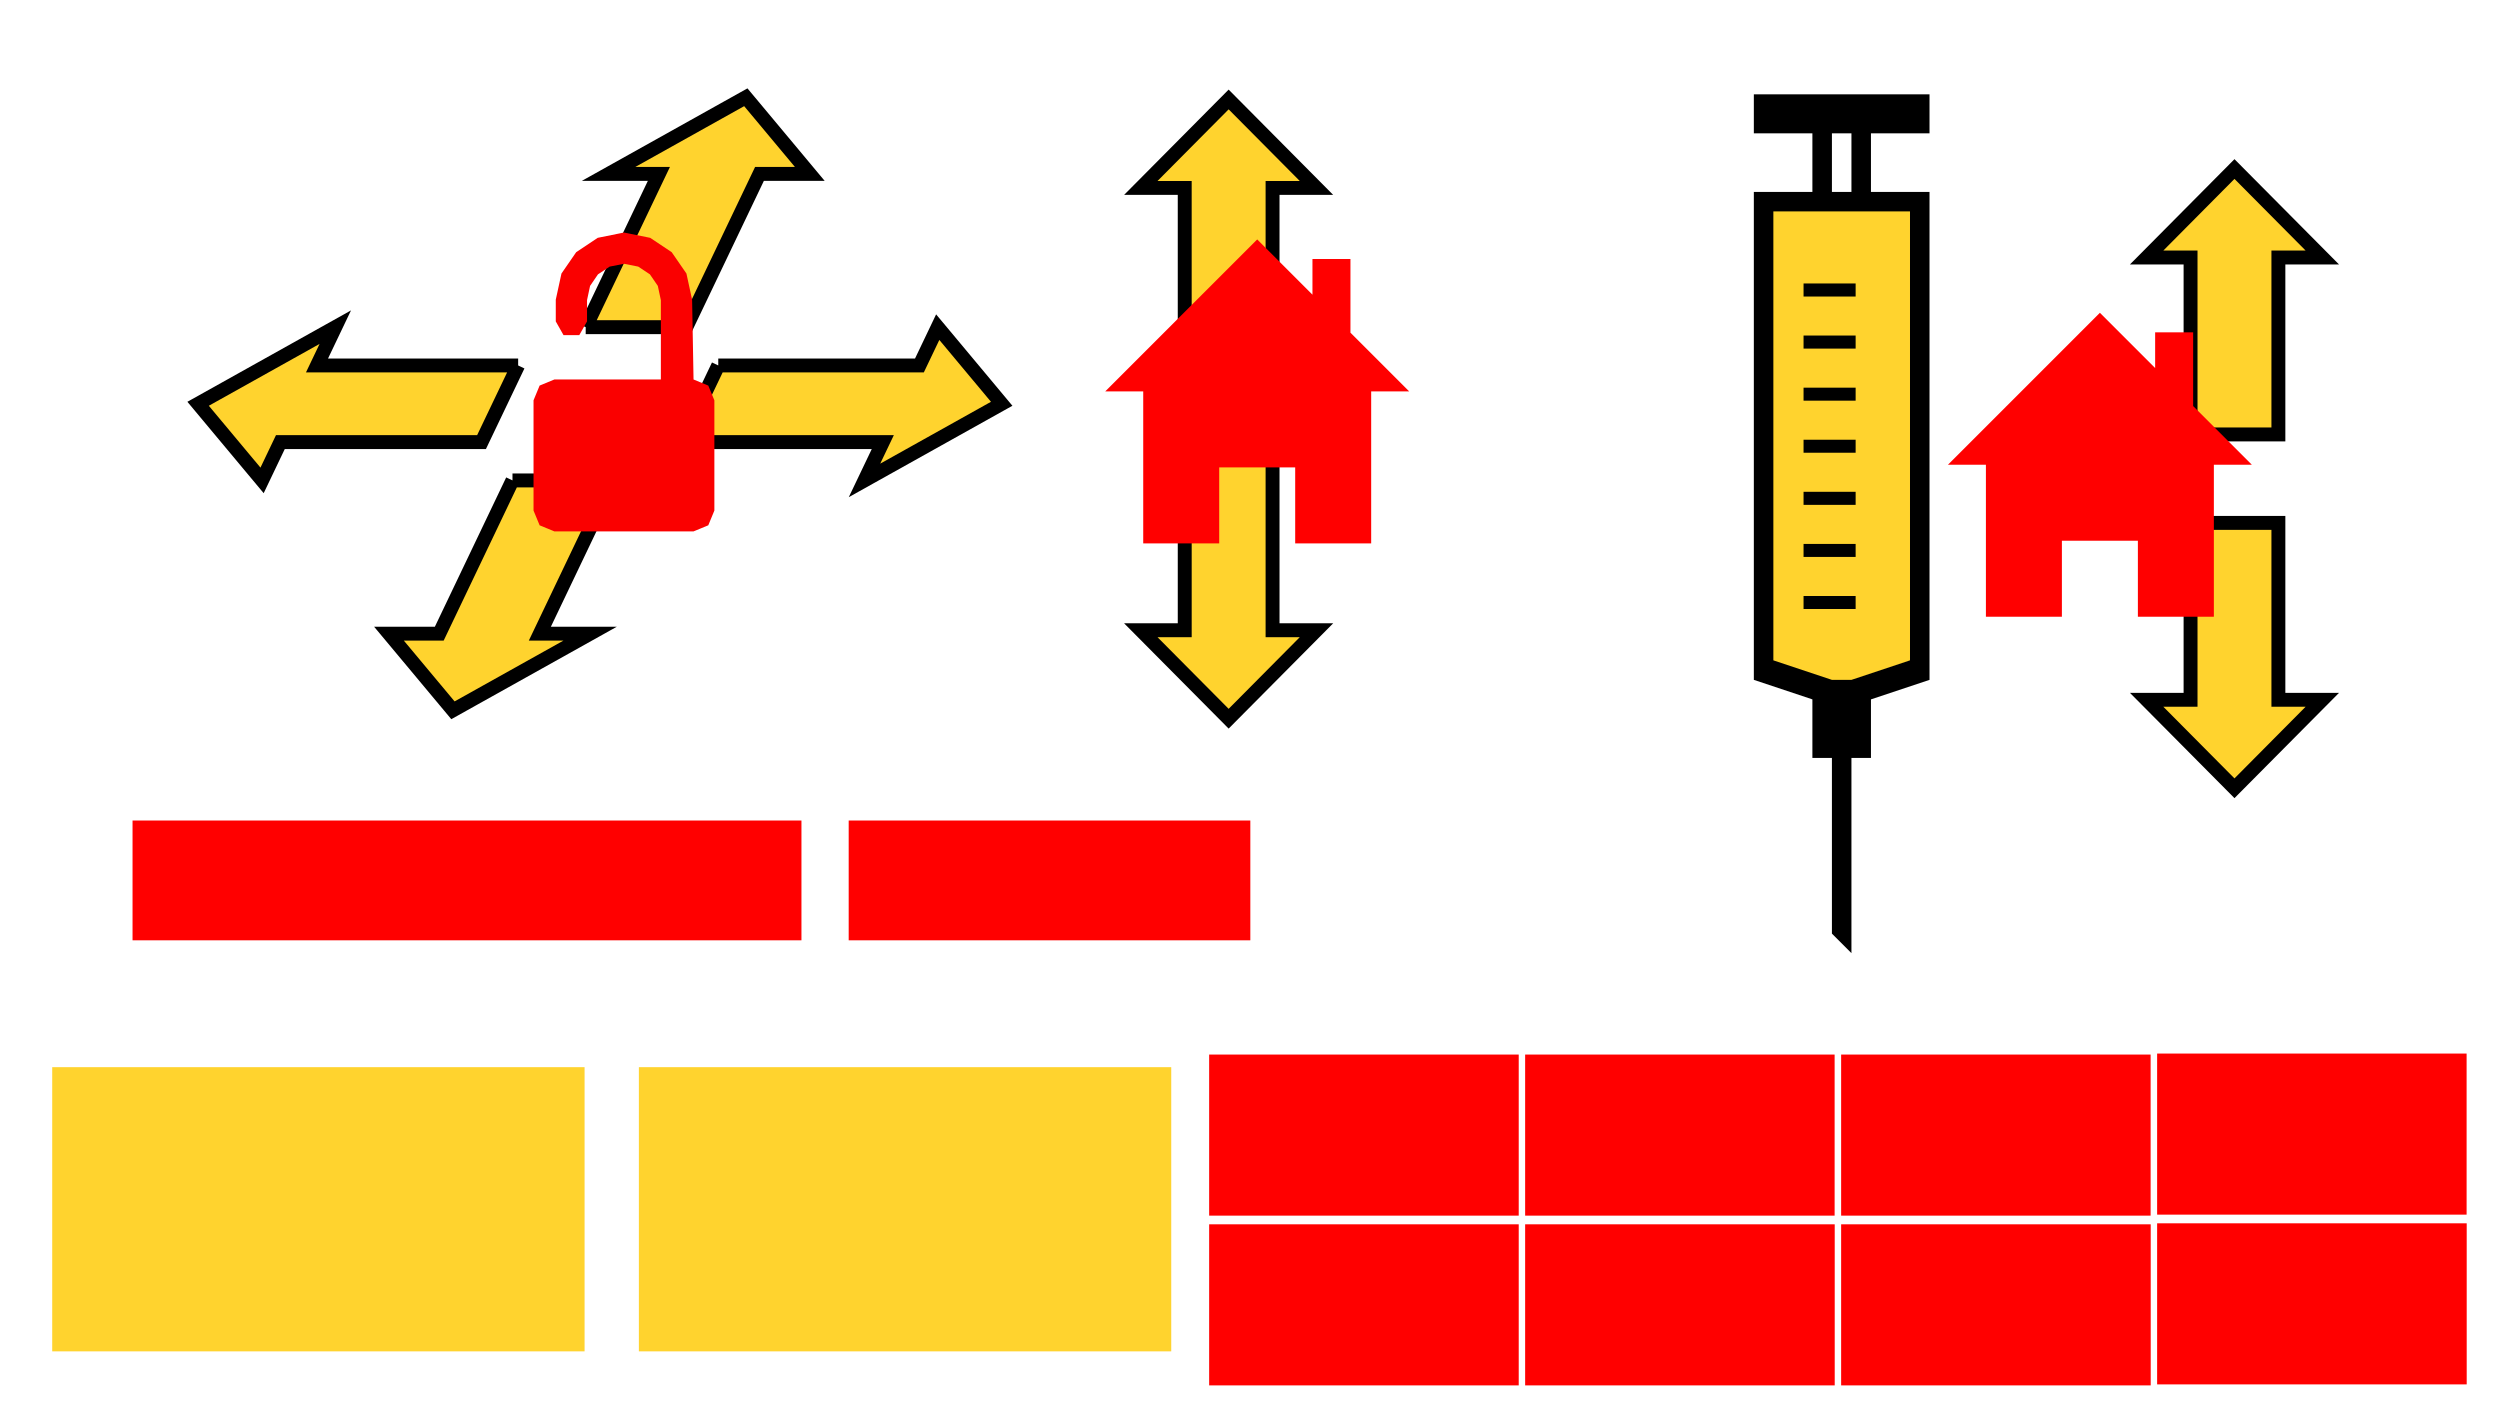
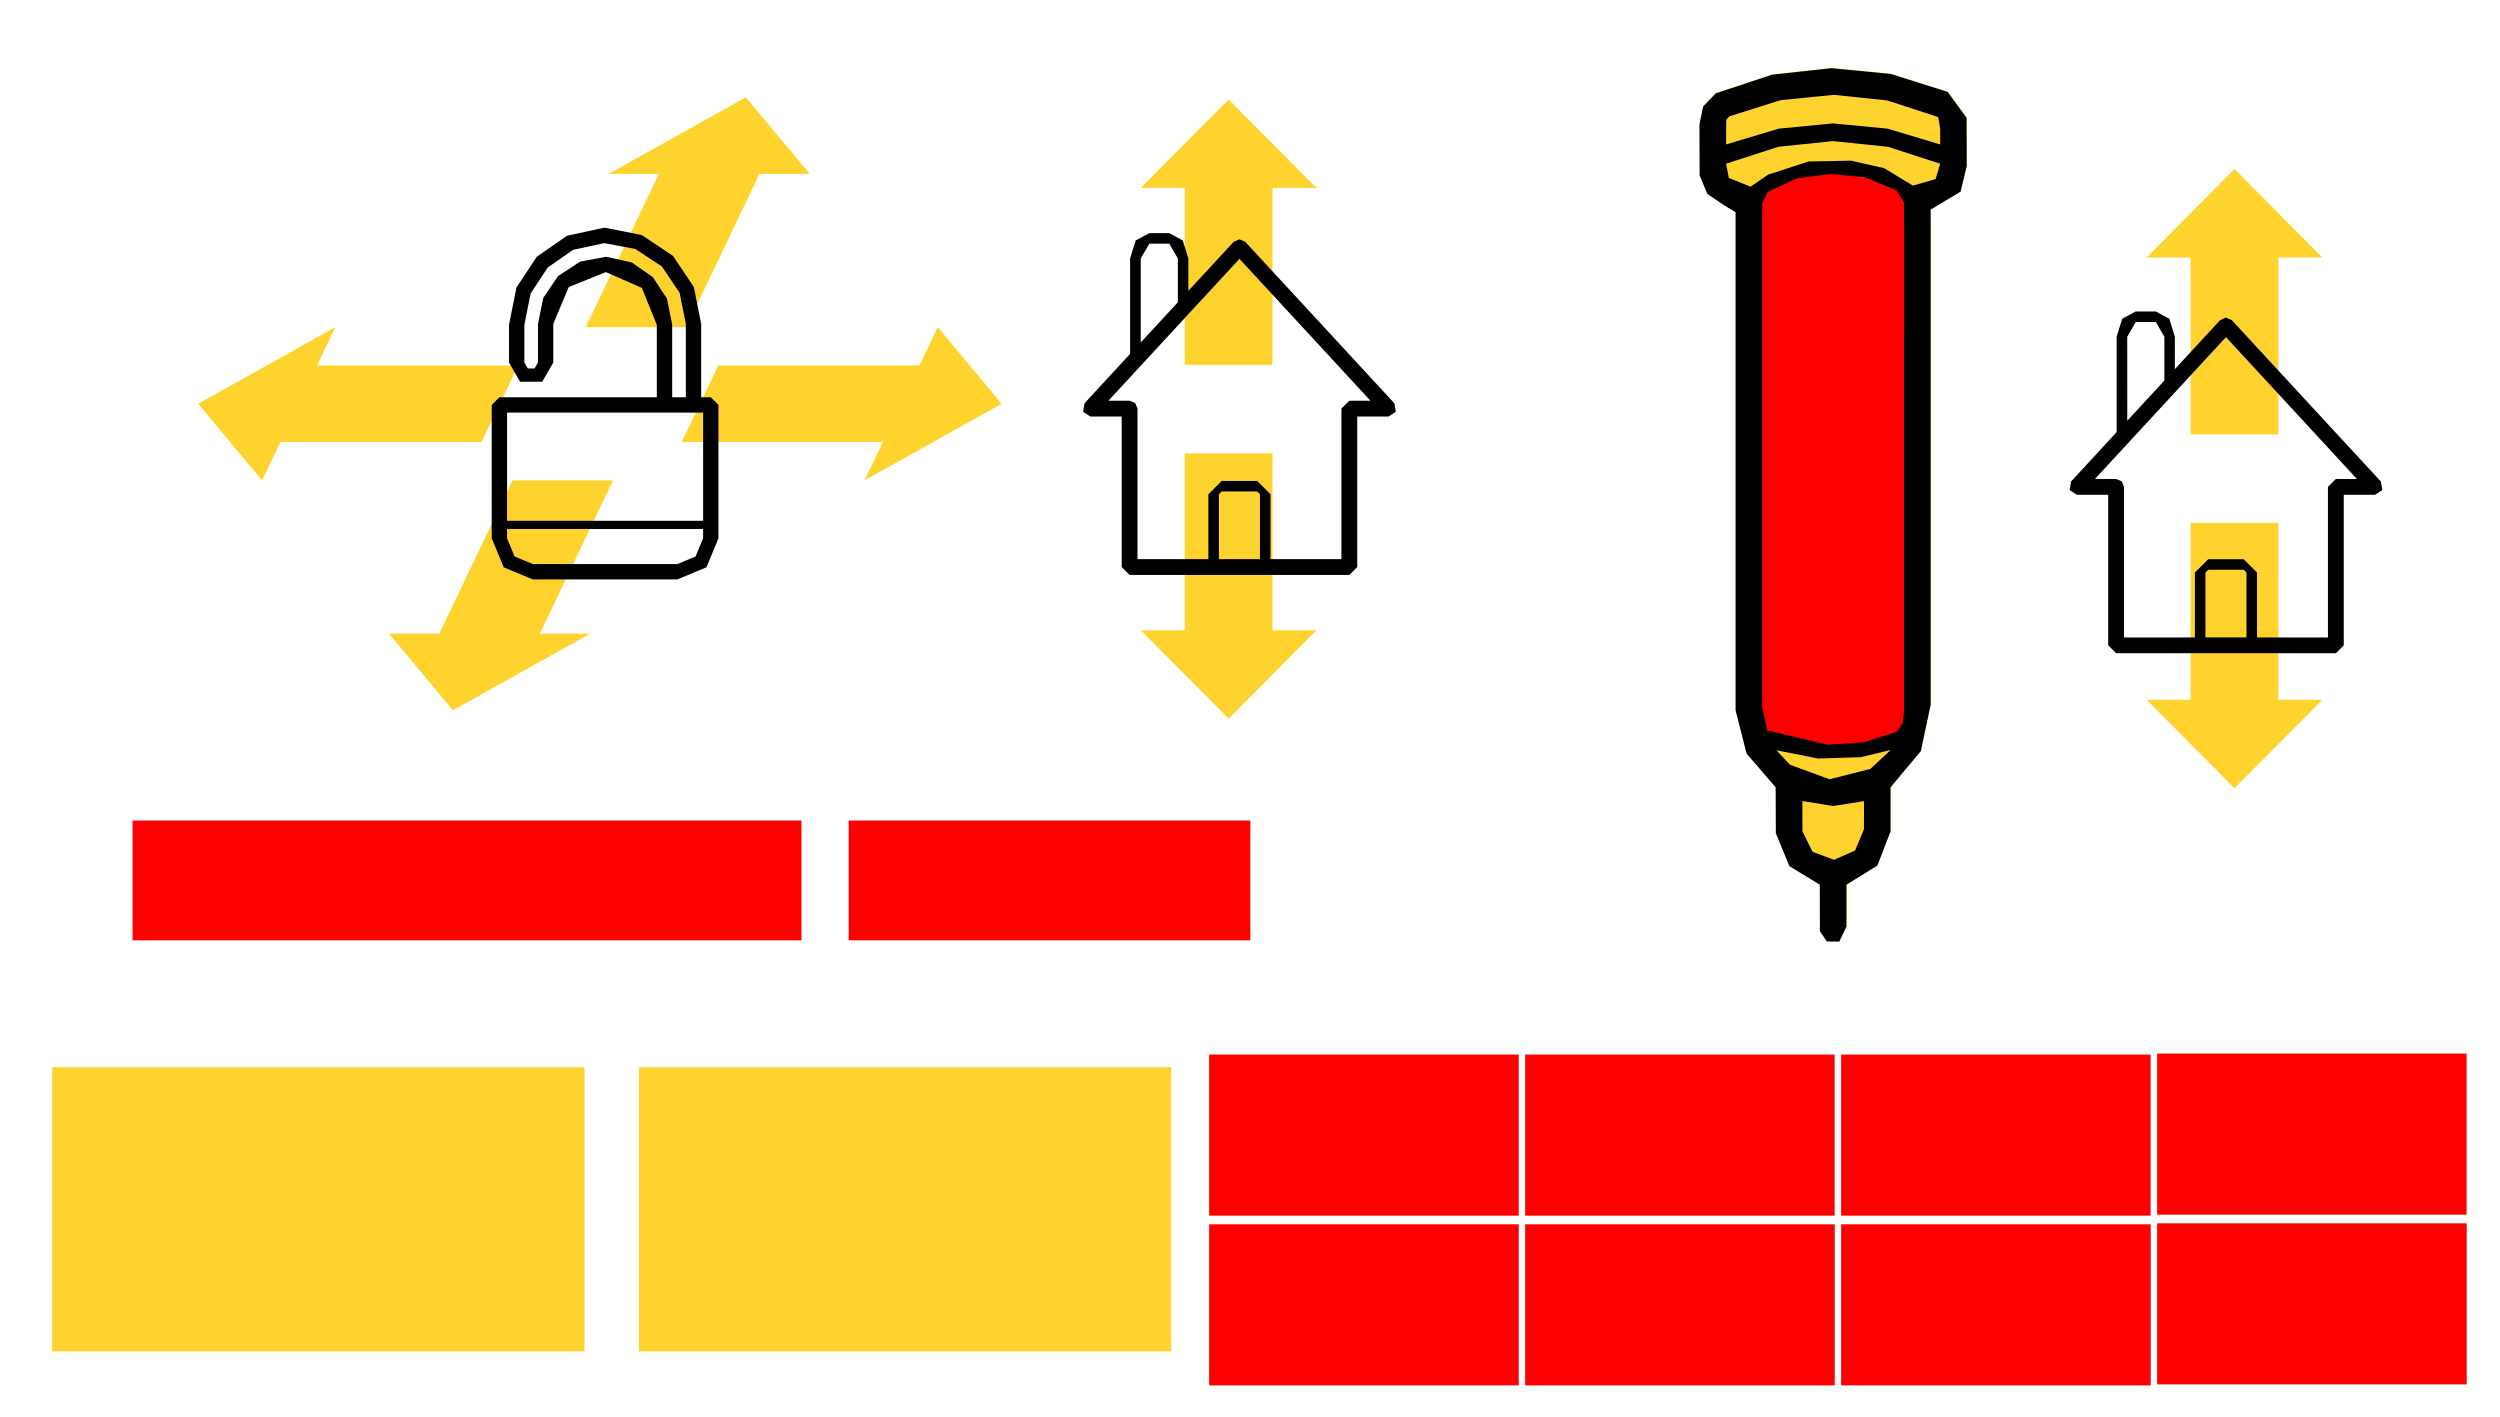
- <svg xmlns="http://www.w3.org/2000/svg" xmlns:ns1="http://www.openswatchbook.org/uri/2009/osb" width="480" height="272" viewBox="0 0 480 272" version="1.1" id="svg8">
+ <svg xmlns="http://www.w3.org/2000/svg" xmlns:ns1="http://www.openswatchbook.org/uri/2009/osb" xmlns:xlink="http://www.w3.org/1999/xlink" id="svg8" version="1.1" viewBox="0 0 480 272" height="272" width="480">
  <defs id="defs2">
+     <linearGradient ns1:paint="solid" id="linearGradient1777">
+       <stop id="stop1775" offset="0" style="stop-color:#58d32e;stop-opacity:1;" />
+     </linearGradient>
    <linearGradient id="linearGradient4768" ns1:paint="solid" gradientTransform="matrix(0.00341974,0,0,0.07831043,172.1592,-953.8879)">
      <stop style="stop-color:#ffd32e;stop-opacity:1;" offset="0" id="stop4766" />
    </linearGradient>
-     <linearGradient id="linearGradient4762" ns1:paint="solid" gradientTransform="matrix(9.1914415e-5,0,0,9.1914415e-5,198.7158,74.35679)">
+     <linearGradient id="linearGradient4762" ns1:paint="solid" gradientTransform="matrix(9.1914415e-5,0,0,9.1914415e-5,182.4335,74.92765)">
      <stop style="stop-color:#000000;stop-opacity:1;" offset="0" id="stop4760" />
    </linearGradient>
+     <linearGradient gradientUnits="userSpaceOnUse" y2="96.88" x2="377.641" y1="96.88" x1="326.33" id="linearGradient1779" xlink:href="#linearGradient4768" />
  </defs>
  <g id="layer4" style="display:inline">
-     <path id="z_neg" d="m 227.469,87.038 16.863,0 0,33.97 8.431,0 -16.863,16.985 -16.863,-16.985 8.431,0 0,-33.97" style="display:inline;fill:url(#linearGradient4768);stroke:#000000;stroke-width:2.673;stroke-linecap:butt;stroke-linejoin:miter;stroke-miterlimit:4;stroke-dasharray:none;stroke-opacity:1" />
-     <path id="z_pos" d="m 227.468,70.053 16.863,0 0,-33.97 8.431,0 -16.863,-16.985 -16.863,16.985 8.431,0 0,33.97" style="display:inline;fill:url(#linearGradient4768);stroke:#000000;stroke-width:2.672;stroke-linecap:butt;stroke-linejoin:miter;stroke-miterlimit:4;stroke-dasharray:none;stroke-opacity:1" />
-     <path y_pos="path4514" id="y_neg" d="m 98.396,92.238 19.311,0 -14.057,29.426 9.655,0 -26.34,14.713 -12.282,-14.713 9.655,0 14.057,-29.426" style="display:inline;fill:url(#linearGradient4768);stroke:#000000;stroke-width:2.673;stroke-linecap:butt;stroke-linejoin:miter;stroke-miterlimit:4;stroke-dasharray:none;stroke-opacity:1" />
-     <path id="y_pos" d="m 112.454,62.812 19.311,0 14.057,-29.426 9.655,0 -12.282,-14.713 -26.34,14.713 9.655,0 -14.057,29.426" style="display:inline;fill:url(#linearGradient4768);stroke:#000000;stroke-width:2.673;stroke-linecap:butt;stroke-linejoin:miter;stroke-miterlimit:4;stroke-dasharray:none;stroke-opacity:1" />
-     <path id="x_neg" d="m 99.484,70.168 -7.029,14.713 -38.622,0 -3.514,7.357 -12.282,-14.713 26.34,-14.713 -3.514,7.357 38.622,0" style="display:inline;fill:url(#linearGradient4768);stroke:#000000;stroke-width:2.673;stroke-linecap:butt;stroke-linejoin:miter;stroke-miterlimit:4;stroke-dasharray:none;stroke-opacity:1" />
-     <path x_pos="" id="x_pos" d="m 137.906,70.168 -7.029,14.713 38.622,0 -3.514,7.357 26.34,-14.713 -12.282,-14.713 -3.514,7.357 -38.622,0" style="display:inline;fill:url(#linearGradient4768);stroke:#000000;stroke-width:2.673;stroke-linecap:butt;stroke-linejoin:miter;stroke-miterlimit:4;stroke-dasharray:none;stroke-opacity:1" />
-     <path id="syringe_fluid" d="m 339.222,128.295 11.551,3.742 5.281,0 11.741,-3.742 0,-88.926 -28.572,0 0,88.926" style="fill:url(#linearGradient4768);stroke:none;stroke-width:0.993;stroke-linecap:butt;stroke-linejoin:miter;stroke-opacity:1" />
-     <path d="m 346.282,114.429 0,2.5 10,0 0,-2.5 m -10,-10 0,2.5 10,0 0,-2.5 m -10,-10 0,2.5 10,0 0,-2.5 m -10,-10 0,2.5 10,0 0,-2.5 m -10,-10 0,2.5 10,0 0,-2.5 m -10,-10 0,2.5 10,0 0,-2.5 m -10,-10 0,2.5 10,0 0,-2.5 m -19.545,-36.322 0,7.495 11.243,0 0,11.243 -11.243,0 0,93.69 11.243,3.748 0,11.243 3.748,0 0,33.728 3.748,3.748 0,-37.476 3.748,0 0,-11.243 11.243,-3.748 0,-93.69 -11.243,0 0,-11.243 11.243,0 0,-7.495 m -18.738,7.495 3.748,0 0,11.243 -3.748,0 0,-11.243 m -11.243,14.99 26.233,0 0,86.194 -11.243,3.748 -3.748,0 -11.243,-3.748 0,-86.194" style="display:inline;fill:url(#linearGradient4762);stroke:none;stroke-width:2.998;stroke-linecap:butt;stroke-linejoin:miter;stroke-opacity:1" id="syringe" />
-     <path id="syringe_outline" style="display:inline;fill:none;stroke:none;stroke-width:2.12;stroke-linecap:butt;stroke-linejoin:miter;stroke-miterlimit:4;stroke-dasharray:none;stroke-opacity:1" d="m 336.738,18.107 0,7.495 11.243,0 0,11.243 -11.243,0 0,93.69 11.243,3.748 0,11.243 3.748,0 0,33.728 3.748,3.748 0,-37.476 3.748,0 0,-11.243 11.243,-3.748 0,-93.69 -11.243,0 0,-11.243 11.243,0 0,-7.495 -33.728,0" />
-     <path style="color:#000000;font-style:normal;font-variant:normal;font-weight:normal;font-stretch:normal;font-size:medium;line-height:normal;font-family:sans-serif;text-indent:0;text-align:start;text-decoration:none;text-decoration-line:none;text-decoration-style:solid;text-decoration-color:#000000;letter-spacing:normal;word-spacing:normal;text-transform:none;direction:ltr;writing-mode:lr-tb;baseline-shift:baseline;text-anchor:start;white-space:normal;clip-rule:nonzero;display:inline;overflow:visible;visibility:visible;opacity:1;isolation:auto;mix-blend-mode:normal;color-interpolation:sRGB;color-interpolation-filters:linearRGB;solid-color:#000000;solid-opacity:1;fill:#fa0000;fill-opacity:1;fill-rule:nonzero;stroke:none;stroke-width:24;stroke-linecap:round;stroke-linejoin:miter;stroke-miterlimit:4;stroke-dasharray:none;stroke-dashoffset:0;stroke-opacity:1;color-rendering:auto;image-rendering:auto;shape-rendering:auto;text-rendering:auto;enable-background:accumulate" d="m 119.793,44.646 -5.03,1.016 -4.138,2.763 -2.825,4.096 -1.091,5.014 0,4.178 1.488,2.634 3.025,0 1.488,-2.634 0,-4.084 0.584,-2.738 1.517,-2.216 2.238,-1.485 2.746,-0.544 2.747,0.543 2.24,1.485 1.519,2.217 0.584,2.739 0,15.232 -20.447,0 -2.831,1.169 -1.169,2.831 0,21.166 1.169,2.831 2.831,1.169 26.721,0 2.831,-1.169 1.169,-2.831 0,-21.166 -1.169,-2.831 -2.831,-1.169 -0.273,-15.303 -1.091,-5.038 -2.825,-4.096 -4.139,-2.763" id="padlock" />
-     <path id="home_z" d="m 241.383,45.97 -29.179,29.179 7.295,0 0,29.179 14.589,0 0,-14.589 14.589,0 0,14.589 14.589,0 0,-29.179 7.295,0 -11.274,-11.274 0,-14.147 -7.295,0 0,6.852" style="fill:#ff0000;fill-opacity:1;stroke:none;stroke-width:1.651;stroke-linecap:butt;stroke-linejoin:miter;stroke-opacity:1" />
+     <path id="z_neg" d="m 227.469,87.038 16.863,0 0,33.97 8.431,0 -16.863,16.985 -16.863,-16.985 8.431,0 0,-33.97" style="display:inline;fill:url(#linearGradient4768);stroke:none;stroke-width:2.673;stroke-linecap:butt;stroke-linejoin:miter;stroke-miterlimit:4;stroke-dasharray:none;stroke-opacity:1" />
+     <path id="z_pos" d="m 227.468,70.053 16.863,0 0,-33.97 8.431,0 -16.863,-16.985 -16.863,16.985 8.431,0 0,33.97" style="display:inline;fill:url(#linearGradient4768);stroke:none;stroke-width:2.672;stroke-linecap:butt;stroke-linejoin:miter;stroke-miterlimit:4;stroke-dasharray:none;stroke-opacity:1" />
+     <path y_pos="path4514" id="y_neg" d="m 98.396,92.238 19.311,0 -14.057,29.426 9.655,0 -26.34,14.713 -12.282,-14.713 9.655,0 14.057,-29.426" style="display:inline;fill:url(#linearGradient4768);stroke:none;stroke-width:2.673;stroke-linecap:butt;stroke-linejoin:miter;stroke-miterlimit:4;stroke-dasharray:none;stroke-opacity:1" />
+     <path id="y_pos" d="m 112.454,62.812 19.311,0 14.057,-29.426 9.655,0 -12.282,-14.713 -26.34,14.713 9.655,0 -14.057,29.426" style="display:inline;fill:url(#linearGradient4768);stroke:none;stroke-width:2.673;stroke-linecap:butt;stroke-linejoin:miter;stroke-miterlimit:4;stroke-dasharray:none;stroke-opacity:1" />
+     <path id="x_neg" d="m 99.484,70.168 -7.029,14.713 -38.622,0 -3.514,7.357 -12.282,-14.713 26.34,-14.713 -3.514,7.357 38.622,0" style="display:inline;fill:url(#linearGradient4768);stroke:none;stroke-width:2.673;stroke-linecap:butt;stroke-linejoin:miter;stroke-miterlimit:4;stroke-dasharray:none;stroke-opacity:1" />
+     <path x_pos="" id="x_pos" d="m 137.906,70.168 -7.029,14.713 38.622,0 -3.514,7.357 26.34,-14.713 -12.282,-14.713 -3.514,7.357 -38.622,0" style="display:inline;fill:url(#linearGradient4768);stroke:none;stroke-width:2.673;stroke-linecap:butt;stroke-linejoin:miter;stroke-miterlimit:4;stroke-dasharray:none;stroke-opacity:1" />
    <path id="usb_btn" d="m 10.025,204.897 102.214,0 0,54.564 -102.214,0 0,-54.564" style="display:inline;fill:url(#linearGradient4768);fill-opacity:1;stroke:none;stroke-width:2.117;stroke-miterlimit:4;stroke-dasharray:none" />
    <path id="menu_btn" d="m 122.664,204.897 102.214,0 0,54.564 -102.214,0 0,-54.564" style="display:inline;fill:url(#linearGradient4768);fill-opacity:1;stroke:none;stroke-width:2.117;stroke-miterlimit:4;stroke-dasharray:none" />
-     <path id="e_pos" d="m 420.588,100.393 16.863,0 0,33.97 8.431,0 -16.863,16.985 -16.863,-16.985 8.431,0 0,-33.97" style="display:inline;fill:url(#linearGradient4768);stroke:#000000;stroke-width:2.672;stroke-linecap:butt;stroke-linejoin:miter;stroke-miterlimit:4;stroke-dasharray:none;stroke-opacity:1" />
-     <path id="e_neg" d="m 420.588,83.408 16.863,0 0,-33.97 8.431,0 -16.863,-16.985 -16.863,16.985 8.431,0 0,33.97" style="display:inline;fill:url(#linearGradient4768);stroke:#000000;stroke-width:2.672;stroke-linecap:butt;stroke-linejoin:miter;stroke-miterlimit:4;stroke-dasharray:none;stroke-opacity:1" />
-     <path id="home_e" d="m 403.179,60.054 -29.179,29.179 7.295,0 0,29.179 14.589,0 0,-14.589 14.589,0 0,14.589 14.589,0 0,-29.179 7.295,0 -11.274,-11.274 0,-14.147 -7.295,0 0,6.852" style="display:inline;fill:#ff0000;fill-opacity:1;stroke:none;stroke-width:3.301;stroke-linecap:butt;stroke-linejoin:miter;stroke-opacity:1" />
+     <path id="e_pos" d="m 420.588,100.393 16.863,0 0,33.97 8.431,0 -16.863,16.985 -16.863,-16.985 8.431,0 0,-33.97" style="display:inline;fill:url(#linearGradient4768);stroke:none;stroke-width:2.672;stroke-linecap:butt;stroke-linejoin:miter;stroke-miterlimit:4;stroke-dasharray:none;stroke-opacity:1" />
+     <path id="e_neg" d="m 420.588,83.408 16.863,0 0,-33.97 8.431,0 -16.863,-16.985 -16.863,16.985 8.431,0 0,33.97" style="display:inline;fill:url(#linearGradient4768);stroke:none;stroke-width:2.672;stroke-linecap:butt;stroke-linejoin:miter;stroke-miterlimit:4;stroke-dasharray:none;stroke-opacity:1" />
    <path style="display:inline;fill:#ff0000;fill-opacity:1;stroke:none;stroke-width:4.765;stroke-miterlimit:4;stroke-dasharray:none" d="m 25.448,157.54 128.431,0 0,23 -128.431,0" id="fine_label" />
    <path style="display:inline;fill:#ff0000;fill-opacity:1;stroke:none;stroke-width:3.692;stroke-miterlimit:4;stroke-dasharray:none" d="m 162.948,157.54 77.116,0 0,23 -77.116,0" id="fine_toggle" />
+     <g data-name="Layer 2" id="Layer_2" transform="matrix(0.1723761,0,0,0.1723761,93.52645,30.70701)" />
+     <g data-name="Layer 2" id="Layer_2-4" transform="matrix(0.2023471,0,0,0.2023471,160.5464,1.815116)" />
  </g>
  <g id="layer1" style="display:inline">
    <path id="h1_temp" d="m 292.828,235.068 59.437,0 0,30.927 -59.437,0" style="display:inline;fill:#ff0000;fill-opacity:1;stroke:none;stroke-width:4.798;stroke-miterlimit:4;stroke-dasharray:none" />
    <path id="h1_label" d="m 292.828,202.475 59.419,0 0,30.927 -59.419,0" style="display:inline;fill:#ff0000;fill-opacity:1;stroke:none;stroke-width:4.798;stroke-miterlimit:4;stroke-dasharray:none" />
    <path id="h0_temp" d="m 232.158,235.068 59.437,0 0,30.927 -59.437,0" style="display:inline;fill:#ff0000;fill-opacity:1;stroke:none;stroke-width:4.798;stroke-miterlimit:4;stroke-dasharray:none" />
    <path id="h0_label" d="m 232.158,202.475 59.437,0 0,30.927 -59.437,0" style="display:inline;fill:#ff0000;fill-opacity:1;stroke:none;stroke-width:4.798;stroke-miterlimit:4;stroke-dasharray:none" />
    <path id="h2_temp" d="m 353.499,235.068 59.437,0 0,30.927 -59.437,0" style="display:inline;fill:#ff0000;fill-opacity:1;stroke:none;stroke-width:4.798;stroke-miterlimit:4;stroke-dasharray:none" />
    <path id="h2_label" d="m 353.499,202.475 59.419,0 0,30.927 -59.419,0" style="display:inline;fill:#ff0000;fill-opacity:1;stroke:none;stroke-width:4.798;stroke-miterlimit:4;stroke-dasharray:none" />
    <path id="h3_temp" d="m 414.169,234.876 59.437,0 0,30.927 -59.437,0" style="display:inline;fill:#ff0000;fill-opacity:1;stroke:none;stroke-width:4.798;stroke-miterlimit:4;stroke-dasharray:none" />
    <path id="h3_label" d="m 414.169,202.283 59.419,0 0,30.927 -59.419,0" style="display:inline;fill:#ff0000;fill-opacity:1;stroke:none;stroke-width:4.798;stroke-miterlimit:4;stroke-dasharray:none" />
+     <path id="syringe_outline" style="display:inline;fill:url(#linearGradient1779);fill-opacity:1.0;stroke:none;stroke-width:0.341;stroke-opacity:1" d="m 373.98,17.591 -10.91,-3.443 -11.39,-1.111 -11.372,1.236 -10.859,3.598 -2.422,2.52 -0.697,3.437 0.03,9.79 1.481,3.549 3.194,2.166 2.228,1.351 0.003,95.656 2.108,8.287 5.583,6.477 0.033,8.804 2.602,6.33 5.839,3.57 0.014,8.92 1.34,1.972 2.384,0.026 1.375,-2.899 v -8.019 l 5.944,-3.695 2.517,-6.531 v -8.478 l 5.827,-6.958 1.876,-8.886 V 40.177 l 5.76,-3.455 1.173,-4.956 -0.032,-9.195 -3.628,-4.98 h -0.001" />
+     <path d="m 351.119,31.389 -6.653,0.892 -6.534,3.005 -1.568,3.336 v 97.365 l 1.264,5.863 13.211,3.111 7.399,-0.521 7.134,-2.237 1.964,-2.894 0.266,-6.112 -0.01,-90.99 -0.037,-5.414 -1.406,-0.845 -1.268,-1.312 -6.498,-2.63 z" style="display:inline;fill:#ff0000;fill-opacity:1;stroke-width:0.341" id="syringe_fluid" />
+     <path d="M 373.951 17.652 L 363.041 14.209 L 351.651 13.097 L 340.279 14.333 L 329.42 17.931 L 326.998 20.451 L 326.301 23.888 L 326.331 33.678 L 327.812 37.227 L 331.006 39.393 L 333.234 40.743 L 333.237 136.399 L 335.345 144.686 L 340.928 151.163 L 340.961 159.967 L 343.563 166.297 L 349.402 169.867 L 349.416 178.787 L 350.756 180.759 L 353.14 180.785 L 354.515 177.886 L 354.515 169.867 L 360.459 166.172 L 362.976 159.641 L 362.976 151.163 L 368.803 144.205 L 370.679 135.319 L 370.679 40.238 L 376.439 36.783 L 377.612 31.827 L 377.58 22.632 L 373.952 17.652 L 373.951 17.652 M 332.024 22.342 L 341.843 19.235 L 352.093 18.209 L 362.333 19.282 L 372.123 22.469 L 372.513 24.661 L 372.513 27.735 L 362.433 24.704 L 351.958 23.693 L 341.484 24.704 L 331.404 27.735 L 331.437 23.007 L 332.024 22.342 L 332.024 22.342 M 359.103 147.629 L 351.273 149.615 L 343.686 146.834 L 341.068 144.049 L 349.09 145.637 L 357.278 145.378 L 363.023 143.998 L 359.103 147.629 L 359.103 147.629 M 365.556 38.83 L 365.593 44.357 L 365.589 136.333 L 365.371 138.734 L 364.111 140.534 L 357.666 142.556 L 350.899 142.988 L 339.305 140.232 L 338.351 135.811 L 338.351 39.018 L 339.406 36.84 L 345.103 34.219 L 351.363 33.409 L 357.99 34.016 L 364.111 36.525 L 365.539 38.781 L 365.545 38.83 L 365.556 38.83 M 357.879 159.222 L 356.174 163.307 L 352.117 165.08 L 348.007 163.545 L 346.069 159.61 L 346.055 153.798 L 351.97 154.756 L 357.889 153.815 L 357.879 159.222 L 357.879 159.222 M 371.64 34.385 L 367.27 35.634 L 361.747 32.283 L 355.4 30.845 L 347.217 31.007 L 339.464 33.538 L 336.112 35.84 L 331.935 34.172 L 331.404 31.43 L 341.454 28.178 L 351.958 27.094 L 362.463 28.178 L 372.513 31.43 L 371.64 34.385 L 371.64 34.385" style="display:inline;stroke-width:0.341" id="syringe" />
+     <path style="display:inline;stroke-width:0.196" id="padlock" d="M 136.472 76.272 L 134.625 76.272 L 134.625 62.178 L 133.221 55.118 L 129.222 49.133 L 123.236 45.134 L 116.176 43.73 L 115.961 43.73 L 108.869 45.261 L 103.071 49.286 L 99.159 55.198 L 97.724 62.392 L 97.724 69.603 L 99.851 73.29 L 104.107 73.29 L 106.234 69.603 L 106.234 62.178 L 109.204 55.103 L 116.326 52.243 L 123.239 55.271 L 126.107 62.353 L 126.107 76.272 L 95.883 76.272 L 94.411 77.744 L 94.411 103.358 L 96.722 108.929 L 102.293 111.242 L 130.06 111.242 L 135.632 108.93 L 137.944 103.358 L 137.944 77.744 L 136.472 76.272 L 136.472 76.272 M 116.379 49.3 L 111.391 50.226 L 107.146 53.004 L 104.301 57.205 L 103.298 62.178 L 103.298 69.607 L 102.643 70.743 L 101.331 70.743 L 100.676 69.607 L 100.676 62.396 L 101.881 56.337 L 105.167 51.357 L 110.039 47.968 L 116.002 46.678 L 121.989 47.807 L 127.078 51.157 L 130.484 56.208 L 131.681 62.182 L 131.681 76.272 L 129.059 76.272 L 129.059 62.353 L 128.061 57.338 L 125.341 53.209 L 121.31 50.389 L 116.379 49.3 L 116.379 49.3 M 135 79.216 L 135 100 L 97.357 100 L 97.357 79.216 L 135 79.216 M 130.06 108.298 L 102.293 108.298 L 98.802 106.849 L 97.353 103.358 L 97.353 101.57 L 134.996 101.57 L 134.996 103.356 L 133.55 106.847 L 130.06 108.298 L 130.06 108.298" class="cls-1" />
+     <path d="m 457.121,92.452 -28.622,-30.991 -1.113,-0.486 -1.113,0.486 -8.701,9.415 V 64.652 l -1.065,-3.452 -2.602,-1.405 h -3.844 l -2.604,1.408 -1.063,3.448 v 18.316 l -8.747,9.484 -0.276,1.639 1.391,0.909 h 6.013 v 28.903 l 1.518,1.518 h 42.189 L 450,123.903 V 95 h 6.014 l 1.39,-0.909 -0.275,-1.639 h -0.008 m -48.693,-27.8 1.643,-2.833 h 3.844 l 1.644,2.833 v 8.416 l -7.123,7.713 -0.008,-16.129 m 22.895,57.734 h -7.881 v -12.459 l 0.536,-0.534 h 6.811 l 0.534,0.534 v 12.459 m 17.159,-30.421 -1.517,1.518 v 28.904 h -13.618 v -12.459 l -2.558,-2.558 h -6.811 l -2.56,2.558 v 12.459 H 407.811 V 93.482 l -0.445,-1.073 -1.073,-0.445 h -4.065 l 25.156,-27.238 25.145,27.238 h -4.047" style="display:inline;stroke-width:0.202" id="home_e" />
+     <path id="home_z" style="display:inline;stroke-width:0.202" d="m 267.711,77.423 -28.622,-30.991 -1.113,-0.486 -1.113,0.486 -8.701,9.415 v -6.224 l -1.065,-3.452 -2.602,-1.405 h -3.844 l -2.604,1.408 -1.063,3.448 v 18.316 l -8.747,9.484 -0.276,1.639 1.391,0.909 h 6.013 v 28.903 l 1.518,1.518 h 42.189 l 1.518,-1.518 V 79.971 h 6.014 l 1.39,-0.909 -0.275,-1.639 h -0.008 m -48.693,-27.8 1.643,-2.833 h 3.844 l 1.644,2.833 v 8.416 l -7.123,7.713 -0.008,-16.129 m 22.895,57.734 h -7.881 V 94.898 l 0.536,-0.534 h 6.811 l 0.534,0.534 v 12.459 m 17.159,-30.421 -1.517,1.518 v 28.904 h -13.618 V 94.898 l -2.558,-2.558 h -6.811 l -2.56,2.558 v 12.459 h -13.607 V 78.453 l -0.445,-1.073 -1.073,-0.445 h -4.065 l 25.156,-27.238 25.145,27.238 h -4.047" />
  </g>
  <g id="layer2" style="display:none">
    <path style="display:inline;fill:#ff0000;fill-opacity:1;stroke:none;stroke-width:4.798;stroke-miterlimit:4;stroke-dasharray:none" d="m 386.191,221.236 78.431,0 0,38.175 -78.431,0" id="actual_temp" />
    <path style="display:inline;fill:#ff0000;fill-opacity:1;stroke:none;stroke-width:4.798;stroke-miterlimit:4;stroke-dasharray:none" d="m 386.191,176.166 78.431,0 0,38.175 -78.431,0" id="bed_icon" />
  </g>
</svg>
